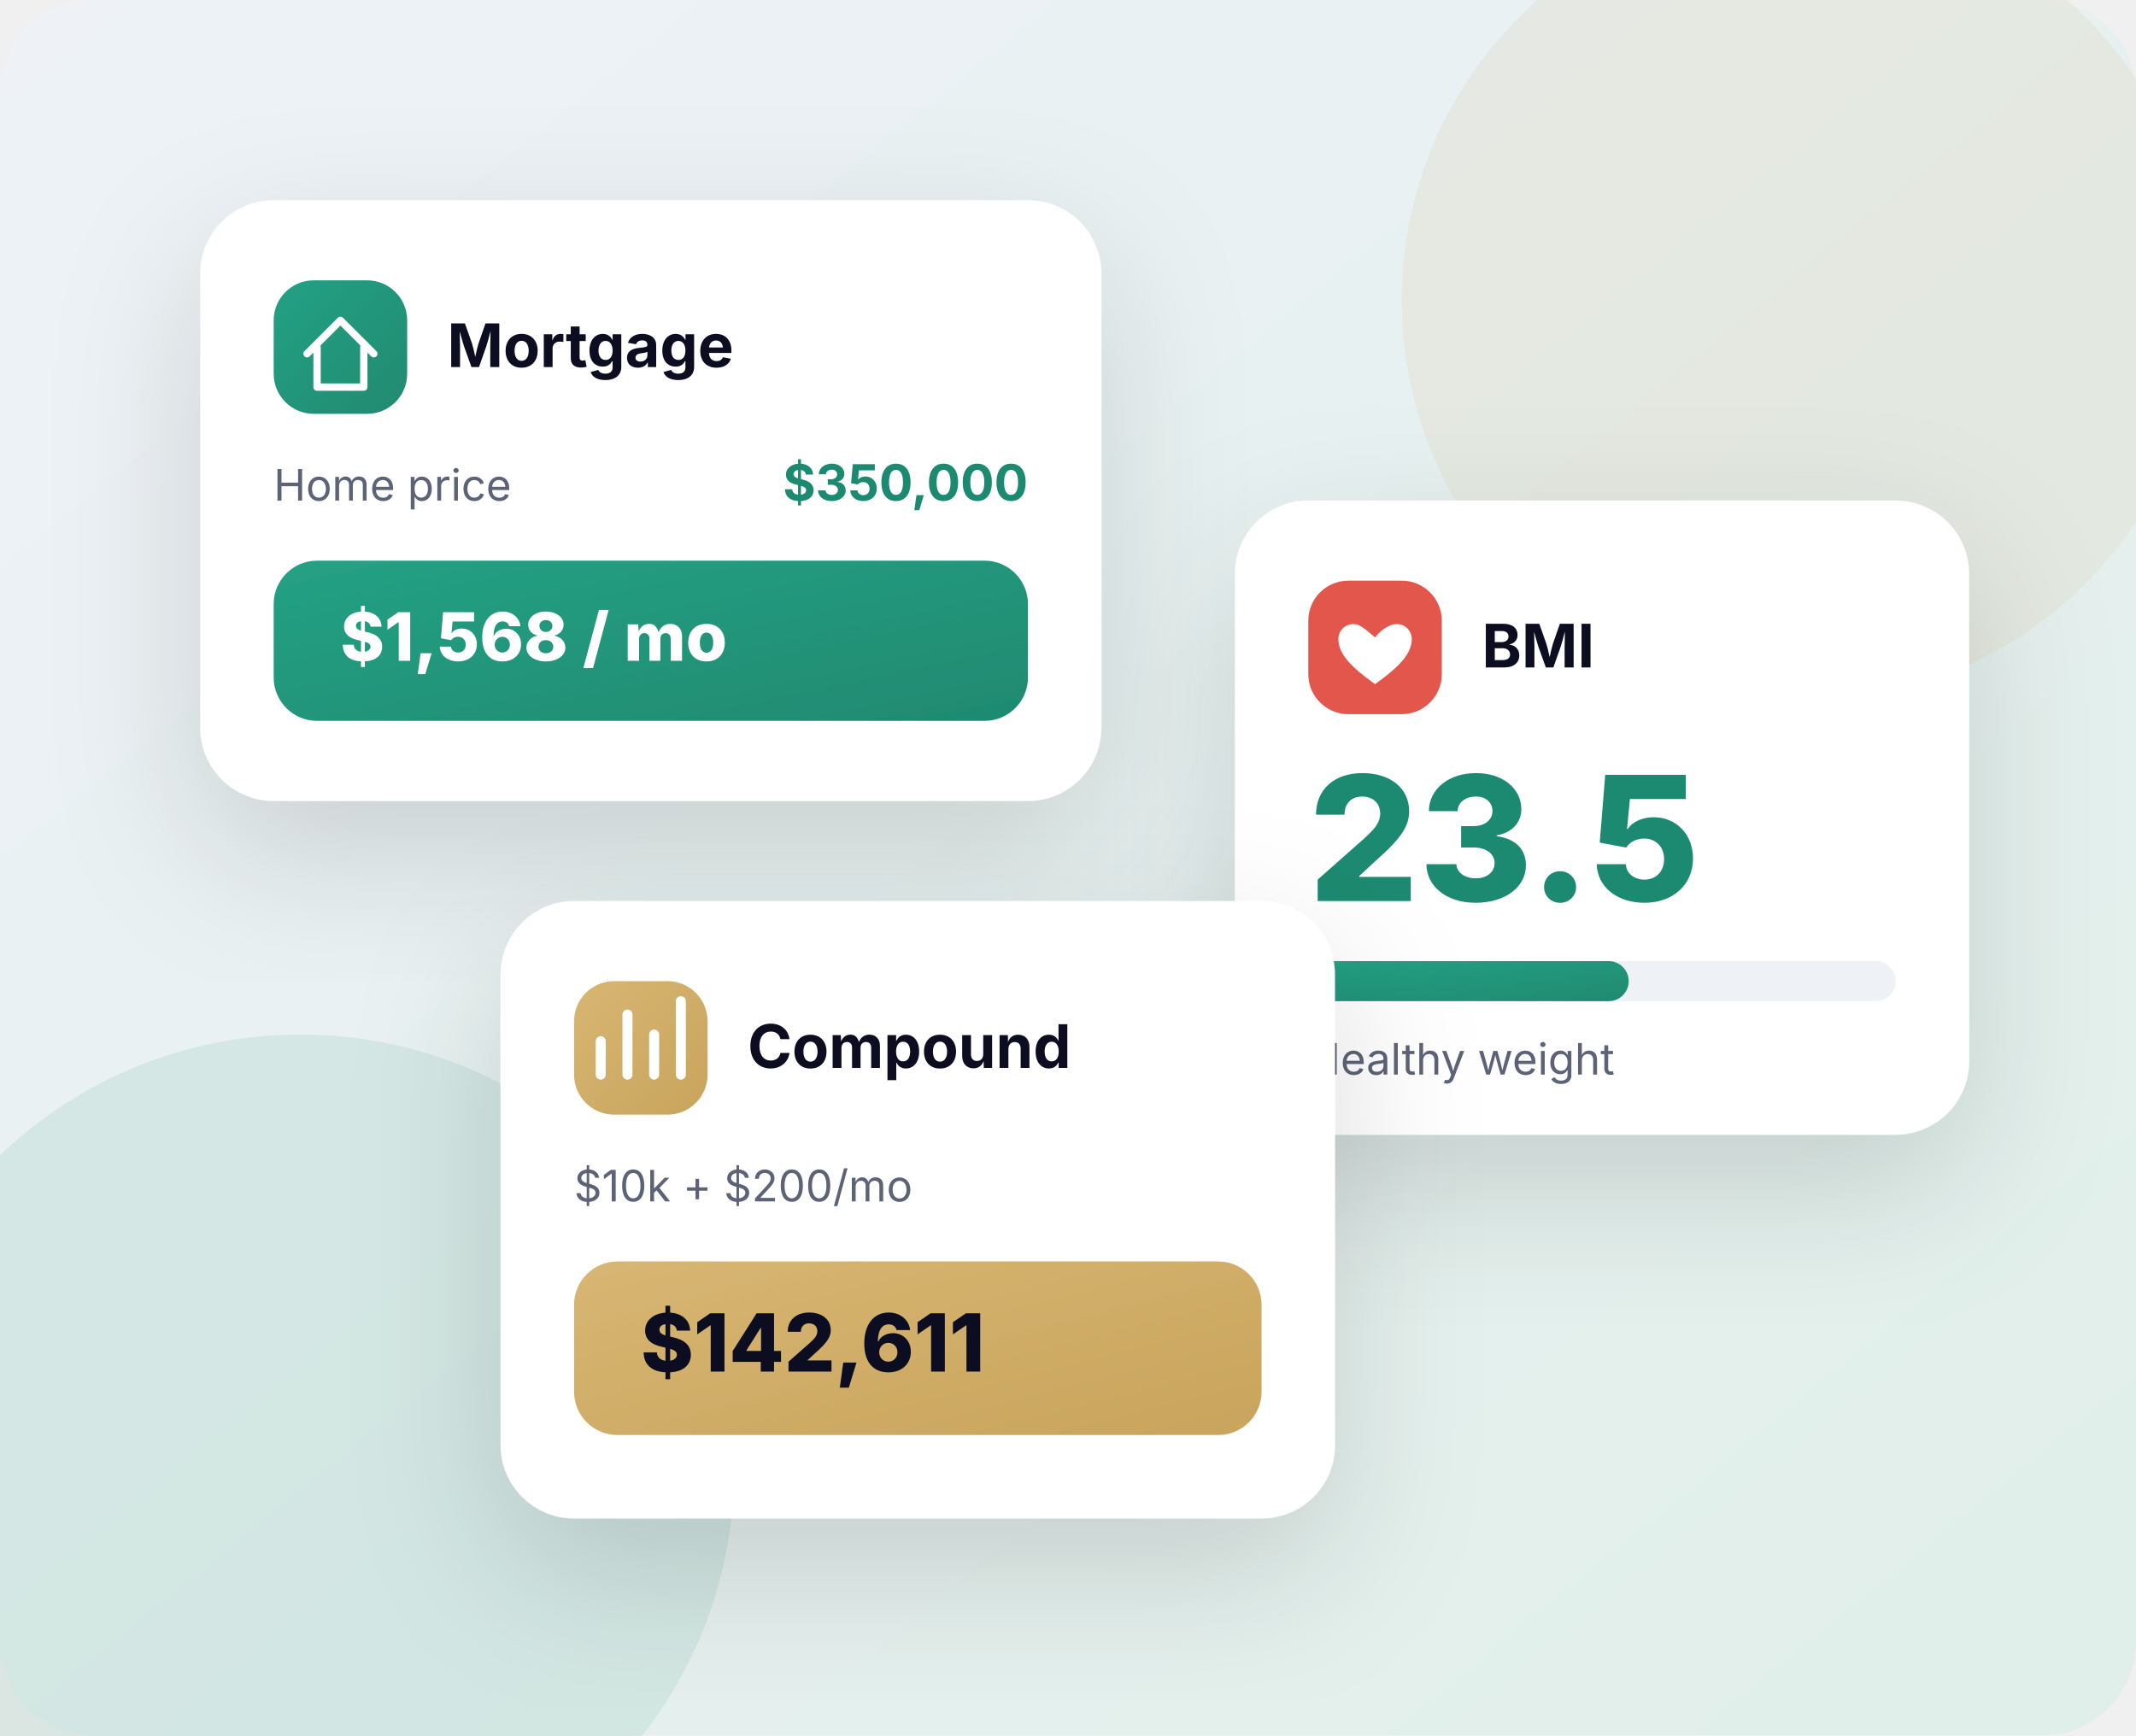
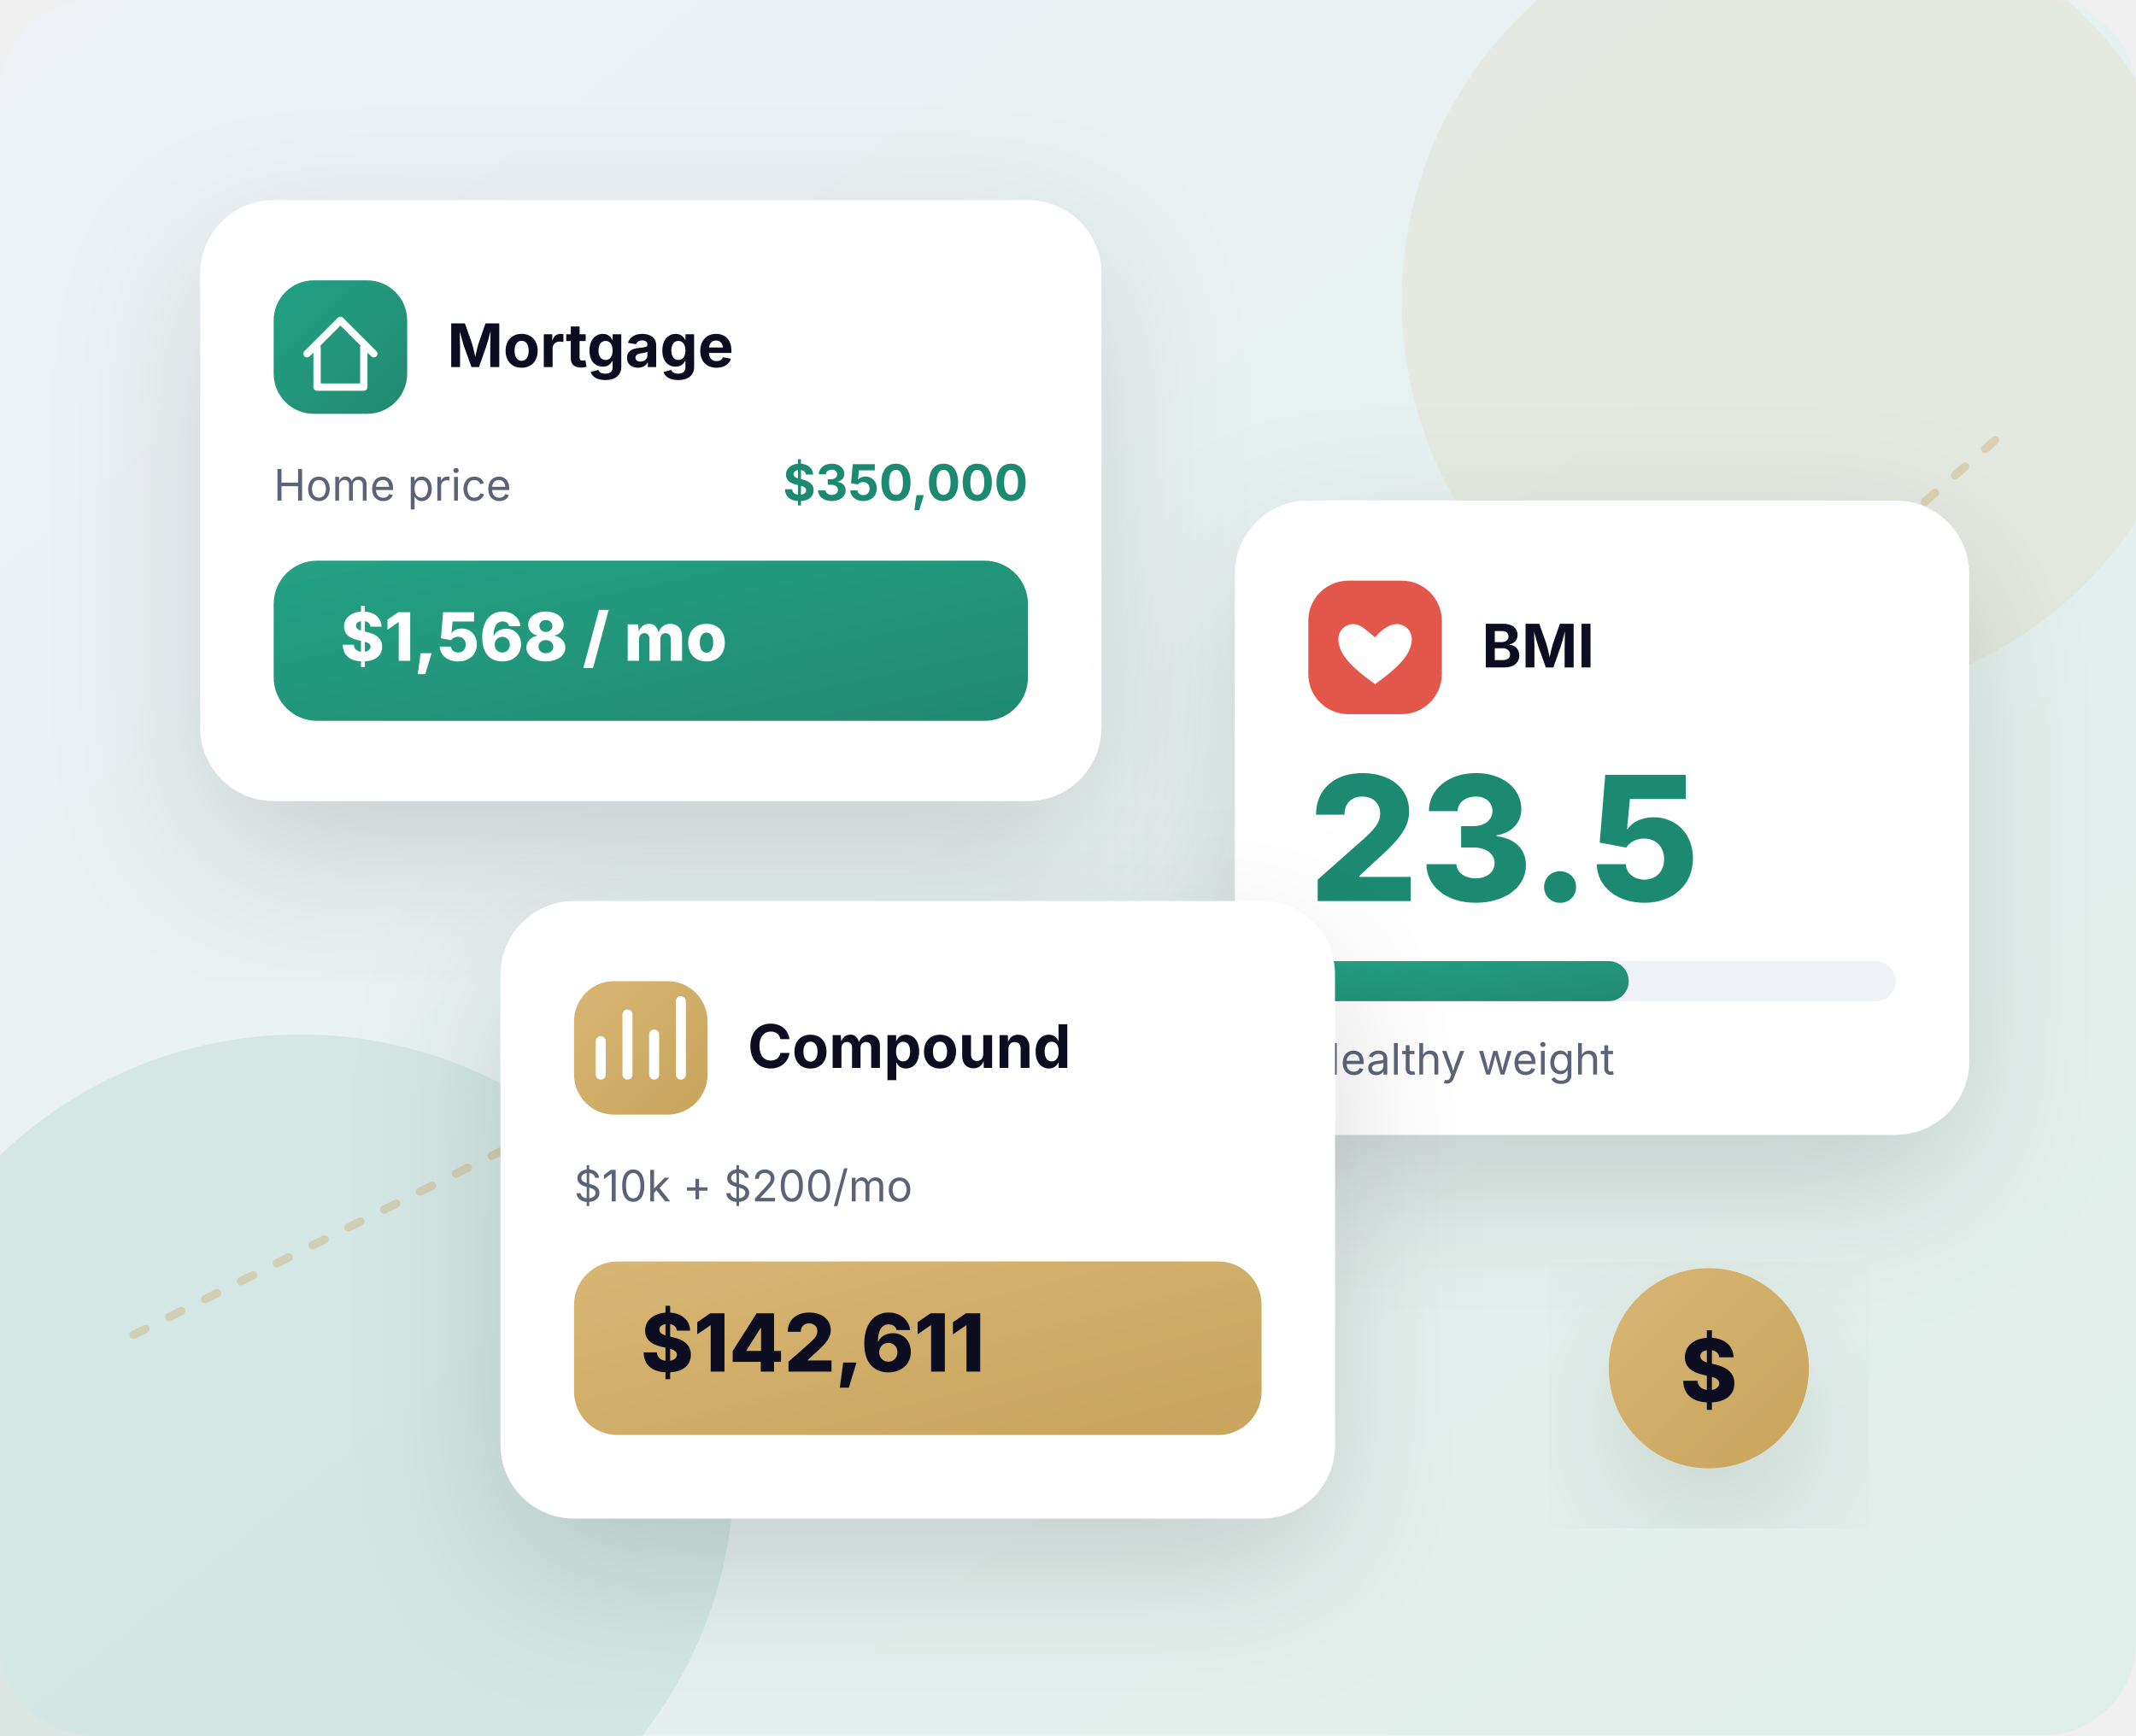
<svg xmlns="http://www.w3.org/2000/svg" viewBox="0 0 640 520" font-family="Inter,sans-serif">
  <defs>
    <linearGradient id="bg" x1="0" y1="0" x2="1" y2="1">
      <stop offset="0" stop-color="#eef2f7" />
      <stop offset="1" stop-color="#e0efe9" />
    </linearGradient>
    <linearGradient id="gr" x1="0" y1="0" x2="1" y2="1">
      <stop offset="0" stop-color="#25a184" />
      <stop offset="1" stop-color="#1f8a70" />
    </linearGradient>
    <linearGradient id="go" x1="0" y1="0" x2="1" y2="1">
      <stop offset="0" stop-color="#d8b673" />
      <stop offset="1" stop-color="#c8a45c" />
    </linearGradient>
    <filter id="s" x="-30%" y="-30%" width="160%" height="160%">
      <feDropShadow dx="0" dy="16" stdDeviation="22" flood-color="#0b1020" flood-opacity="0.14" />
    </filter>
  </defs>
  <rect width="640" height="520" rx="28" fill="url(#bg)" />
  <circle cx="540" cy="90" r="120" fill="#c8a45c" opacity="0.1" />
  <circle cx="90" cy="440" r="130" fill="#1f8a70" opacity="0.1" />
+   <path d="M40 400 L160 340 L280 360 L400 250 L520 200 L600 130" stroke="#c8a45c" stroke-width="2.5" stroke-linecap="round" opacity="0.35" fill="none" stroke-dasharray="4 8" />
  <g filter="url(#s)">
    <rect x="60" y="60" width="270" height="180" rx="22" fill="#fff" />
    <rect x="82" y="84" width="40" height="40" rx="12" fill="url(#gr)" />
    <path d="M92 106 L102 96 L112 106 M95 104 V116 H109 V104" stroke="#fff" stroke-width="2.2" stroke-linecap="round" stroke-linejoin="round" fill="none" />
    <text x="134" y="110" font-size="18" font-weight="700" fill="#0b1020">Mortgage</text>
    <text x="82" y="150" font-size="13" fill="#5c6478">Home price</text>
    <text x="308" y="150" font-size="15" font-weight="700" fill="#1f8a70" text-anchor="end">$350,000</text>
    <rect x="82" y="168" width="226" height="48" rx="13" fill="url(#gr)" />
    <text x="102" y="198" font-size="20" font-weight="800" fill="#fff">$1,568 / mo</text>
  </g>
  <g filter="url(#s)">
    <rect x="370" y="150" width="220" height="190" rx="22" fill="#fff" />
    <rect x="392" y="174" width="40" height="40" rx="12" fill="#e2574c" />
    <path d="M412 205 C405 200 401 196 401 191.5 C401 189 403 187 405.5 187 C407.5 187 409 188.5 412 191 C414 188.5 416.5 187 418.5 187 C421 187 423 189 423 191.5 C423 196 419 200 412 205 Z" fill="#fff" />
    <text x="444" y="200" font-size="18" font-weight="700" fill="#0b1020">BMI</text>
    <text x="392" y="270" font-size="52" font-weight="800" fill="#1f8a70">23.5</text>
    <rect x="392" y="288" width="176" height="12" rx="6" fill="#eef1f5" />
    <rect x="392" y="288" width="96" height="12" rx="6" fill="url(#gr)" />
    <text x="392" y="322" font-size="13" fill="#5c6478">Healthy weight</text>
  </g>
  <g filter="url(#s)">
    <rect x="150" y="270" width="250" height="185" rx="22" fill="#fff" />
    <rect x="172" y="294" width="40" height="40" rx="12" fill="url(#go)" />
    <path d="M180 322 V312 M188 322 V304 M196 322 V310 M204 322 V300" stroke="#fff" stroke-width="3" stroke-linecap="round" />
    <text x="224" y="320" font-size="18" font-weight="700" fill="#0b1020">Compound</text>
    <text x="172" y="360" font-size="13" fill="#5c6478">$10k + $200/mo</text>
    <rect x="172" y="378" width="206" height="52" rx="13" fill="url(#go)" />
    <text x="192" y="411" font-size="24" font-weight="800" fill="#0b1020">$142,611</text>
  </g>
+   <g filter="url(#s)">
+     <circle cx="512" cy="410" r="30" fill="url(#go)" />
+     <text x="512" y="420" font-size="26" font-weight="800" fill="#0b1020" text-anchor="middle">$</text>
+   </g>
</svg>
